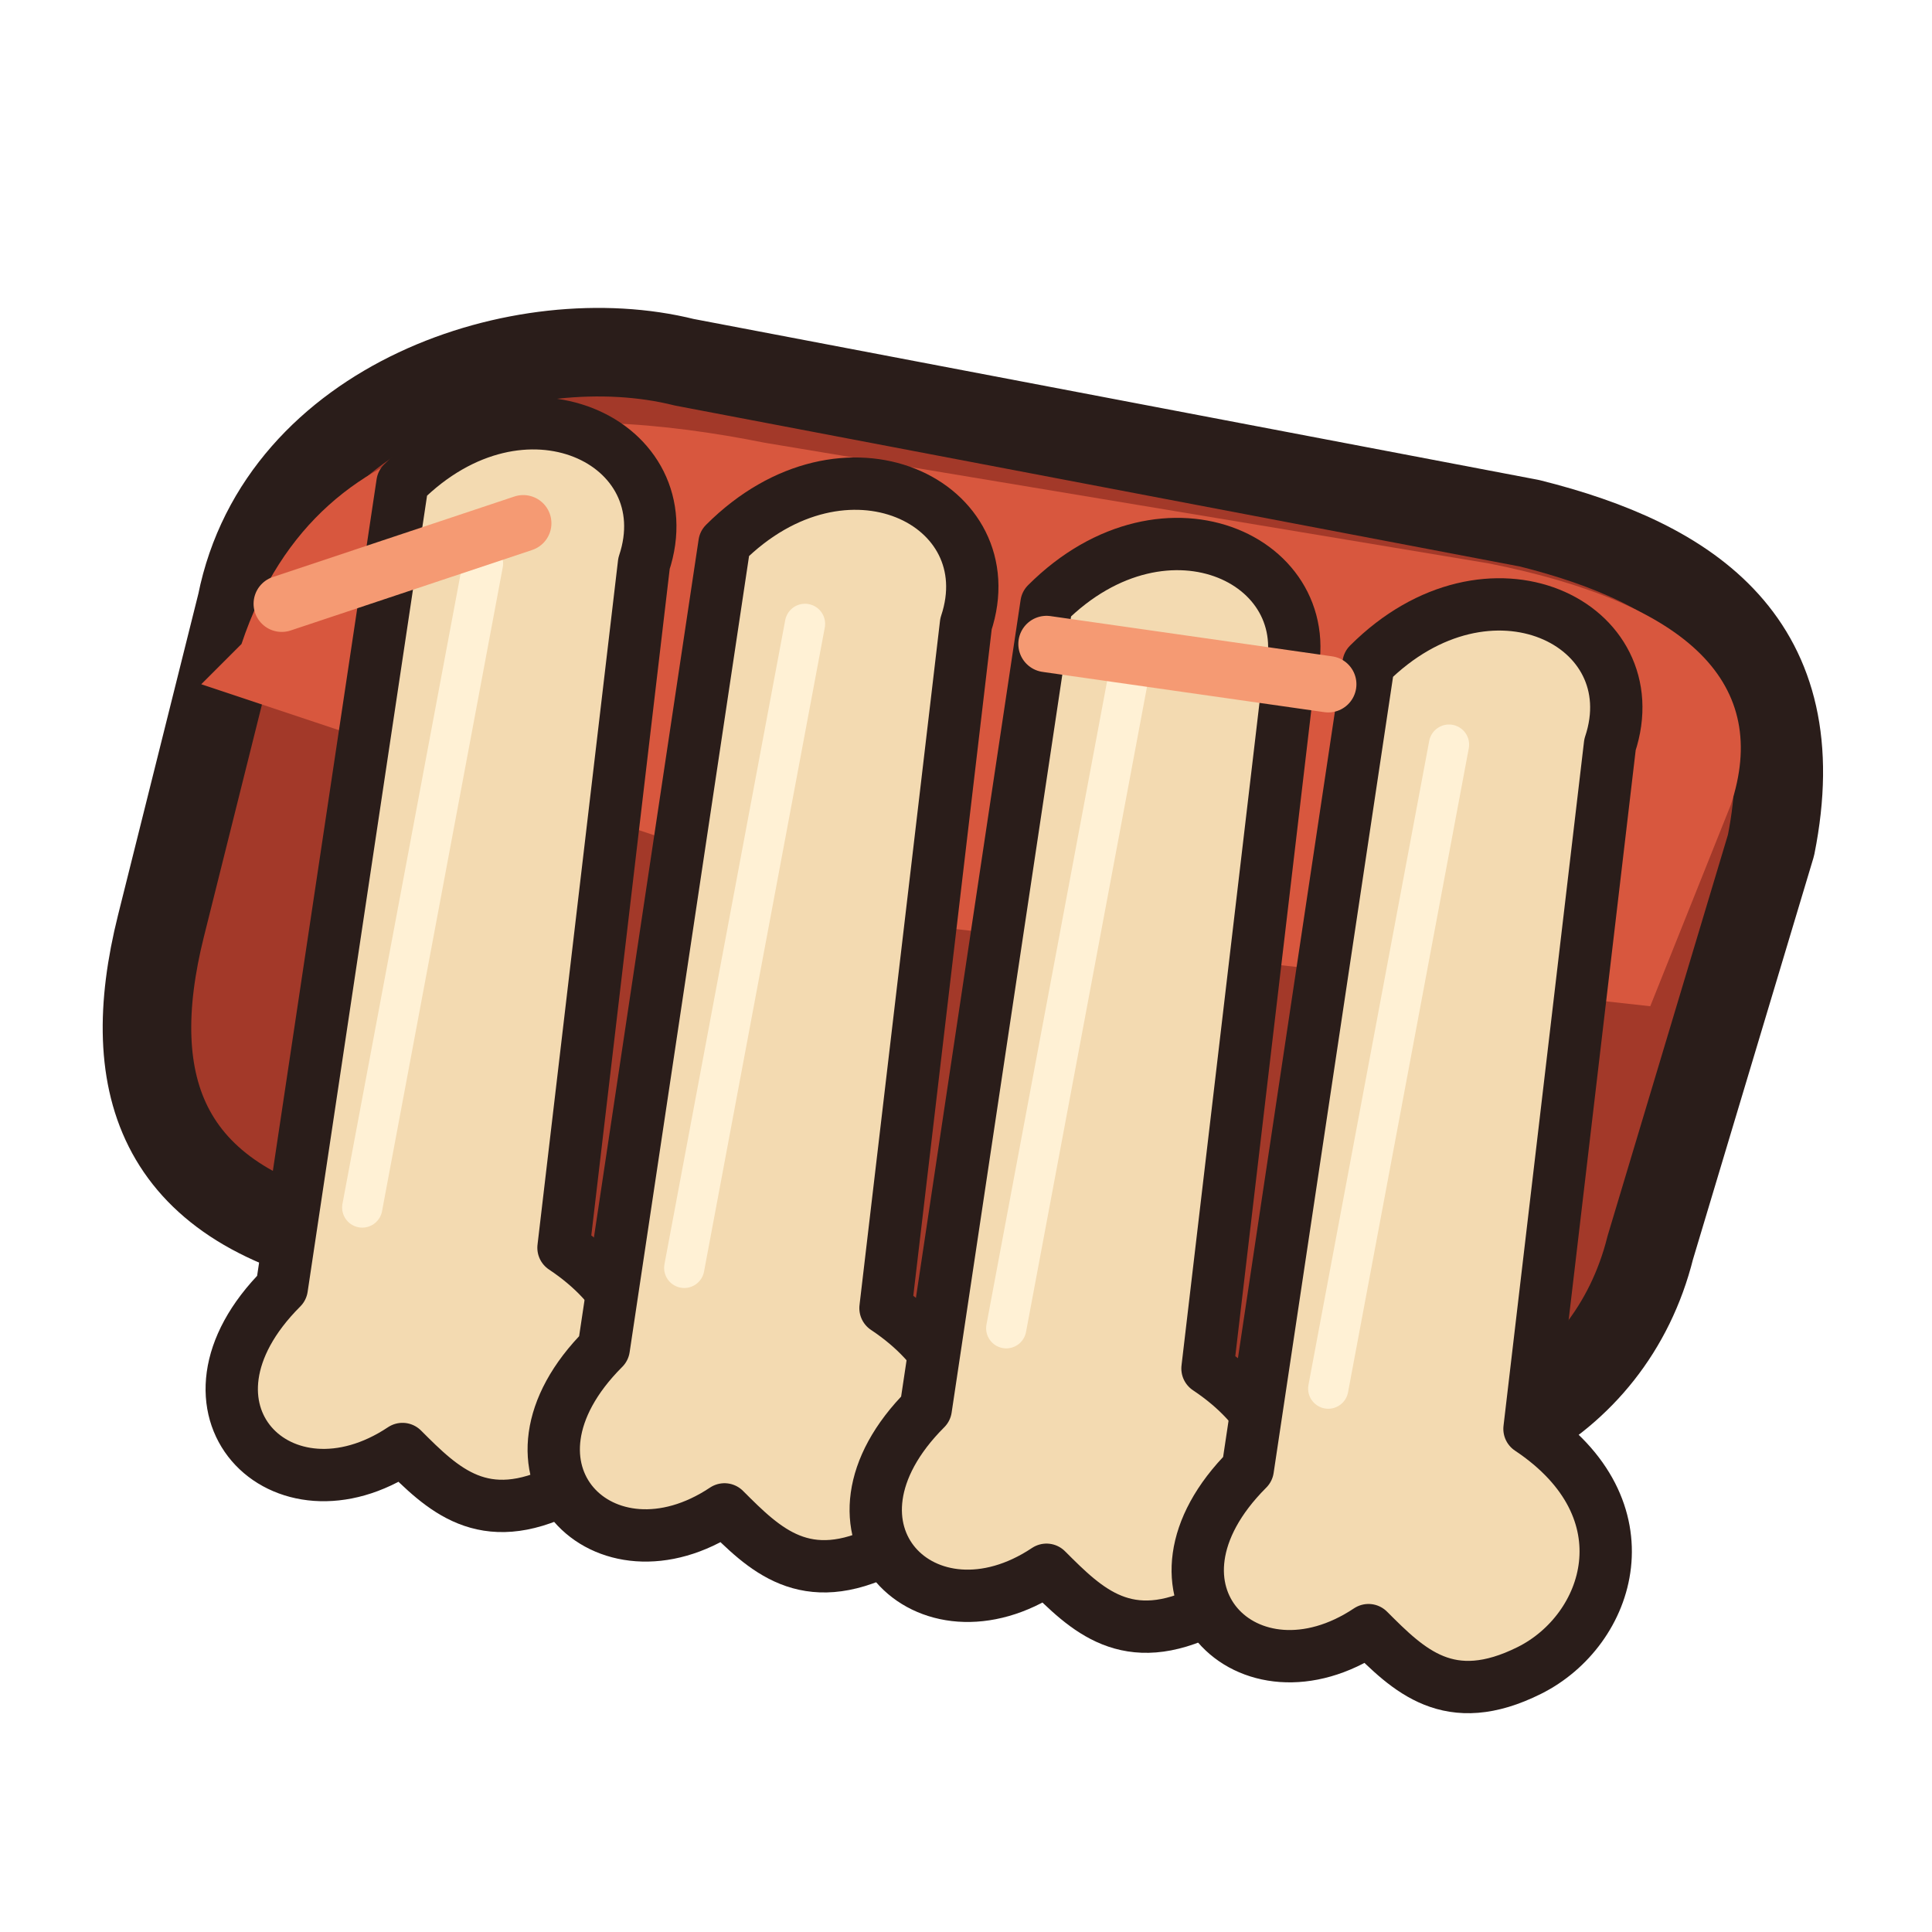
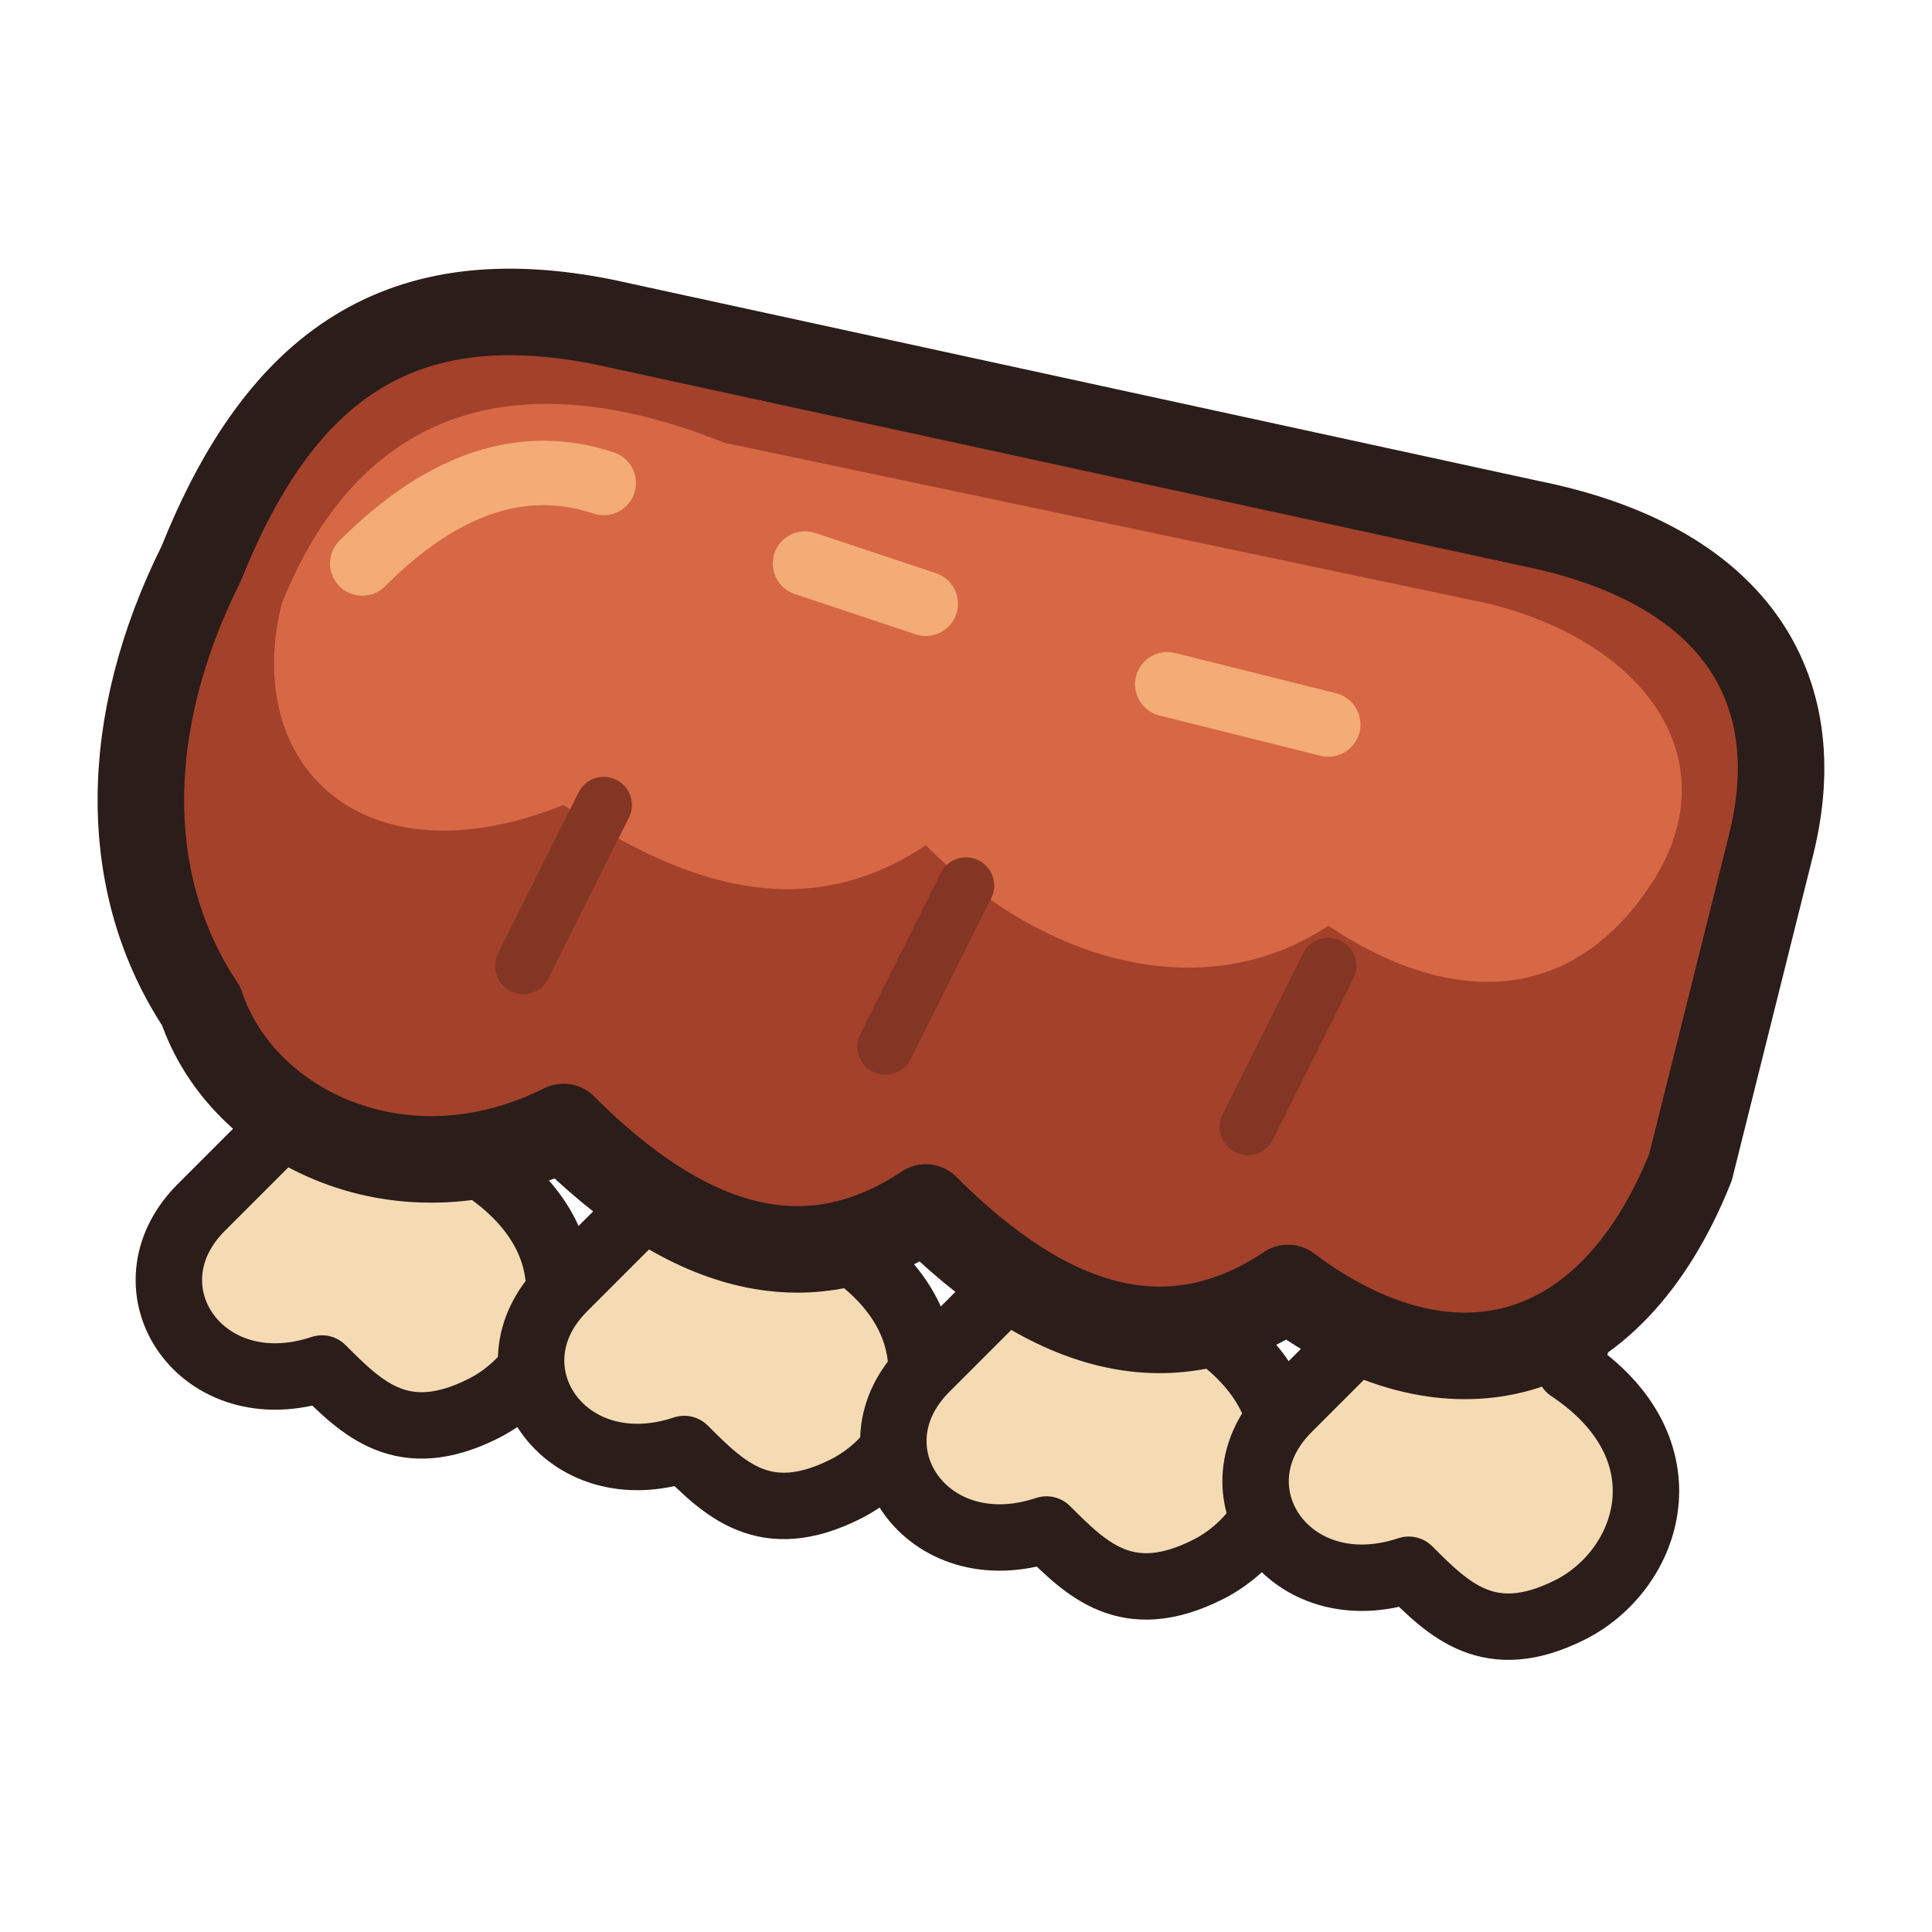
<svg xmlns="http://www.w3.org/2000/svg" width="48" height="48" viewBox="0 0 48 48">
-   <path d="M6 15c1-5 7-7 11-6l21 4c4 1 7 3 6 8l-3 10c-1 4-5 6-9 5L9 31c-5-1-6-4-5-8Z" fill="#a33929" stroke="#2a1d1a" stroke-width="2.2" stroke-linecap="round" stroke-linejoin="round" />
-   <path d="M6 16c2-6 8-6 13-5l18 3c5 1 7 3 6 6l-2 5-18-2-18-6Z" fill="#d8573e" />
-   <g transform="translate(12 23)">
-     <path d="M-2 -11C1-14 5-12 4-9L2 8c3 2 2 5 0 6-2 1-3 0-4-1-3 2-6-1-3-4Z" fill="#f3dab1" stroke="#2a1d1a" stroke-width="1.3" stroke-linecap="round" stroke-linejoin="round" />
-     <path d="M0-9-3 7" fill="none" stroke="#fff1d5" stroke-width="1" stroke-linecap="round" stroke-linejoin="round" />
+   <g transform="translate(11 24)">
+     <path d="M-2-4 3-3 1 5C4 7 3 10 1 11c-2 1-3 0-4-1-3 1-5-2-3-4l2-2Z" fill="#f5dbb3" stroke="#2a1d1a" stroke-width="1.65" stroke-linecap="round" stroke-linejoin="round" />
  </g>
-   <g transform="translate(20 24.5)">
-     <path d="M-2 -11C1-14 5-12 4-9L2 8c3 2 2 5 0 6-2 1-3 0-4-1-3 2-6-1-3-4Z" fill="#f3dab1" stroke="#2a1d1a" stroke-width="1.3" stroke-linecap="round" stroke-linejoin="round" />
-     <path d="M0-9-3 7" fill="none" stroke="#fff1d5" stroke-width="1" stroke-linecap="round" stroke-linejoin="round" />
+   <g transform="translate(20 26)">
+     <path d="M-2-4 3-3 1 5C4 7 3 10 1 11c-2 1-3 0-4-1-3 1-5-2-3-4l2-2Z" fill="#f5dbb3" stroke="#2a1d1a" stroke-width="1.65" stroke-linecap="round" stroke-linejoin="round" />
  </g>
-   <g transform="translate(28 26)">
-     <path d="M-2 -11C1-14 5-12 4-9L2 8c3 2 2 5 0 6-2 1-3 0-4-1-3 2-6-1-3-4Z" fill="#f3dab1" stroke="#2a1d1a" stroke-width="1.3" stroke-linecap="round" stroke-linejoin="round" />
-     <path d="M0-9-3 7" fill="none" stroke="#fff1d5" stroke-width="1" stroke-linecap="round" stroke-linejoin="round" />
+   <g transform="translate(29 28)">
+     <path d="M-2-4 3-3 1 5C4 7 3 10 1 11c-2 1-3 0-4-1-3 1-5-2-3-4l2-2Z" fill="#f5dbb3" stroke="#2a1d1a" stroke-width="1.65" stroke-linecap="round" stroke-linejoin="round" />
  </g>
-   <g transform="translate(36 27.5)">
-     <path d="M-2 -11C1-14 5-12 4-9L2 8c3 2 2 5 0 6-2 1-3 0-4-1-3 2-6-1-3-4Z" fill="#f3dab1" stroke="#2a1d1a" stroke-width="1.3" stroke-linecap="round" stroke-linejoin="round" />
-     <path d="M0-9-3 7" fill="none" stroke="#fff1d5" stroke-width="1" stroke-linecap="round" stroke-linejoin="round" />
+   <g transform="translate(38 29)">
+     <path d="M-2-4 3-3 1 5C4 7 3 10 1 11c-2 1-3 0-4-1-3 1-5-2-3-4l2-2Z" fill="#f5dbb3" stroke="#2a1d1a" stroke-width="1.65" stroke-linecap="round" stroke-linejoin="round" />
  </g>
-   <path d="m7 15 6-2m13 3 7 1" fill="none" stroke="#f59a73" stroke-width="1.4" stroke-linecap="round" stroke-linejoin="round" />
+   <path d="M5 14c2-5 5-7 10-6l23 5c5 1 7 4 6 8l-2 8c-2 5-6 6-10 3-3 2-6 1-9-2-3 2-6 1-9-2-4 2-8 0-9-3-2-3-2-7 0-11Z" fill="#a4412b" stroke="#2a1d1a" stroke-width="2.15" stroke-linecap="round" stroke-linejoin="round" />
+   <path d="M7 15c2-5 6-6 11-4l19 4c4 1 6 4 4 7-2 3-5 3-8 1-3 2-7 1-10-2-3 2-6 1-9-1-5 2-8-1-7-5Z" fill="#d76845" />
+   <path d="M9 14q3-3 6-2m5 2 3 1m6 2 4 1" fill="none" stroke="#f4ac76" stroke-width="1.6" stroke-linecap="round" stroke-linejoin="round" />
+   <path d="m15 20-2 4m11-2-2 4m11-2-2 4" fill="none" stroke="#833624" stroke-width="1.4" stroke-linecap="round" stroke-linejoin="round" />
</svg>
